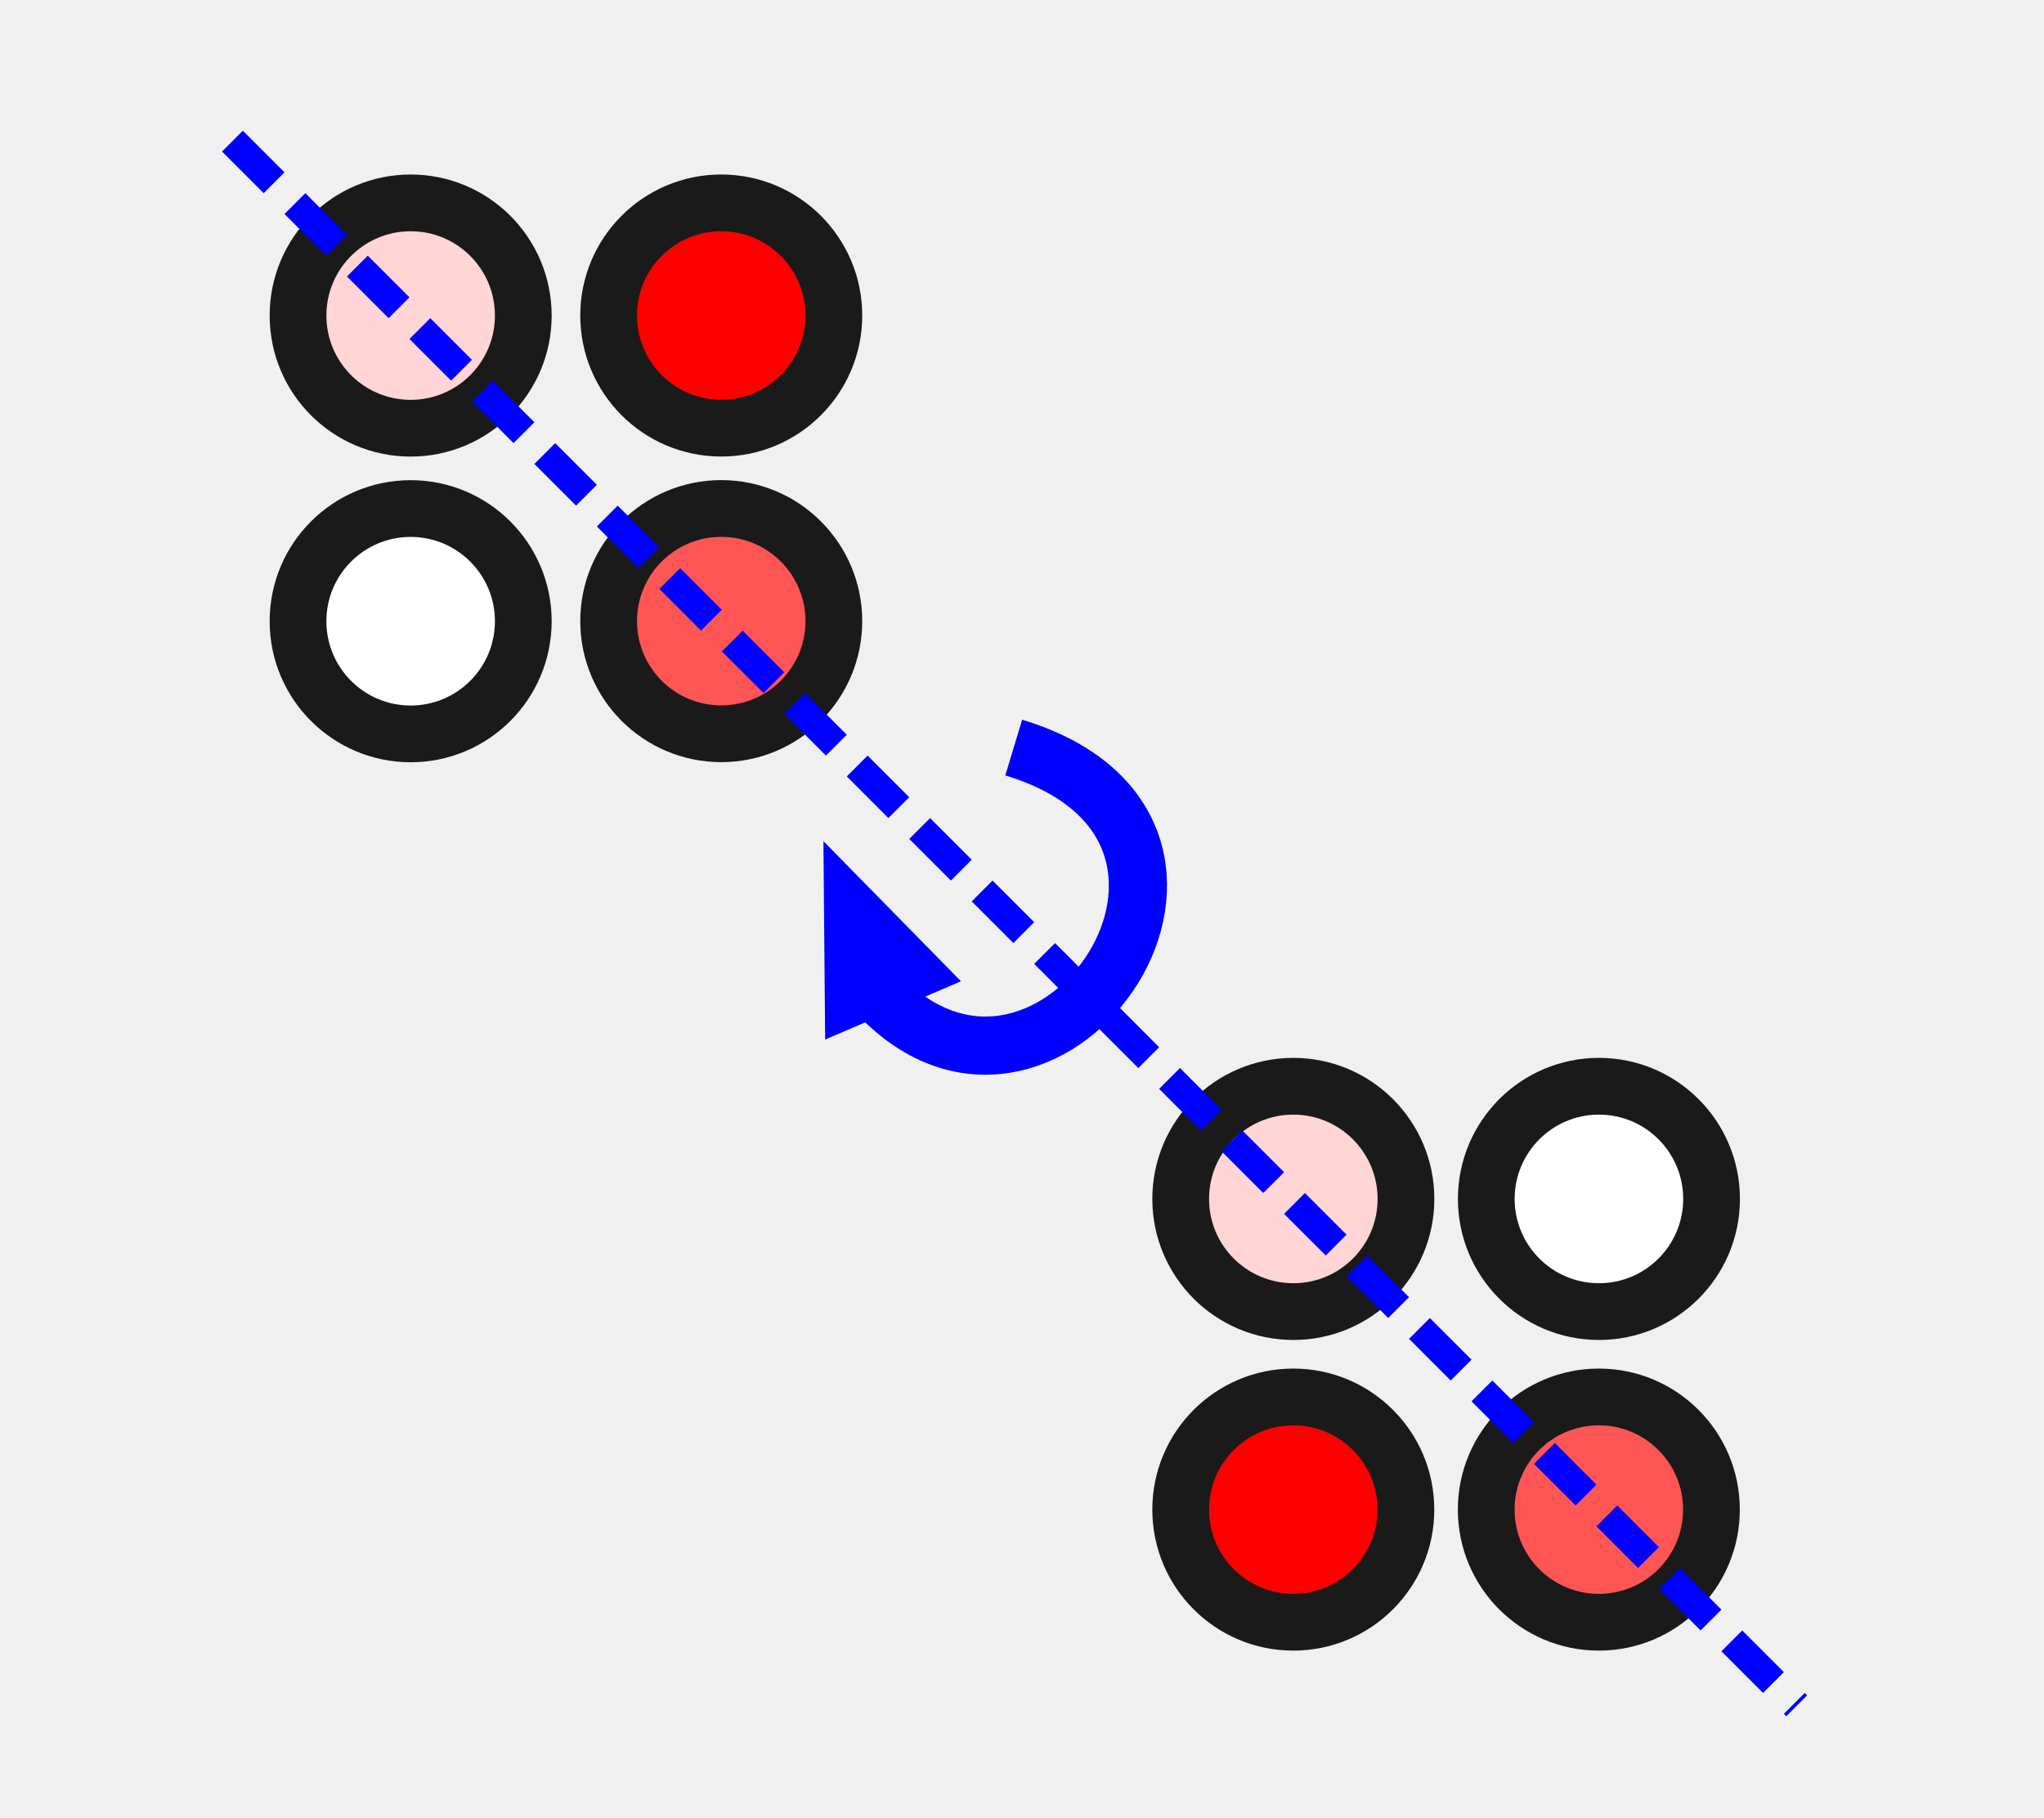
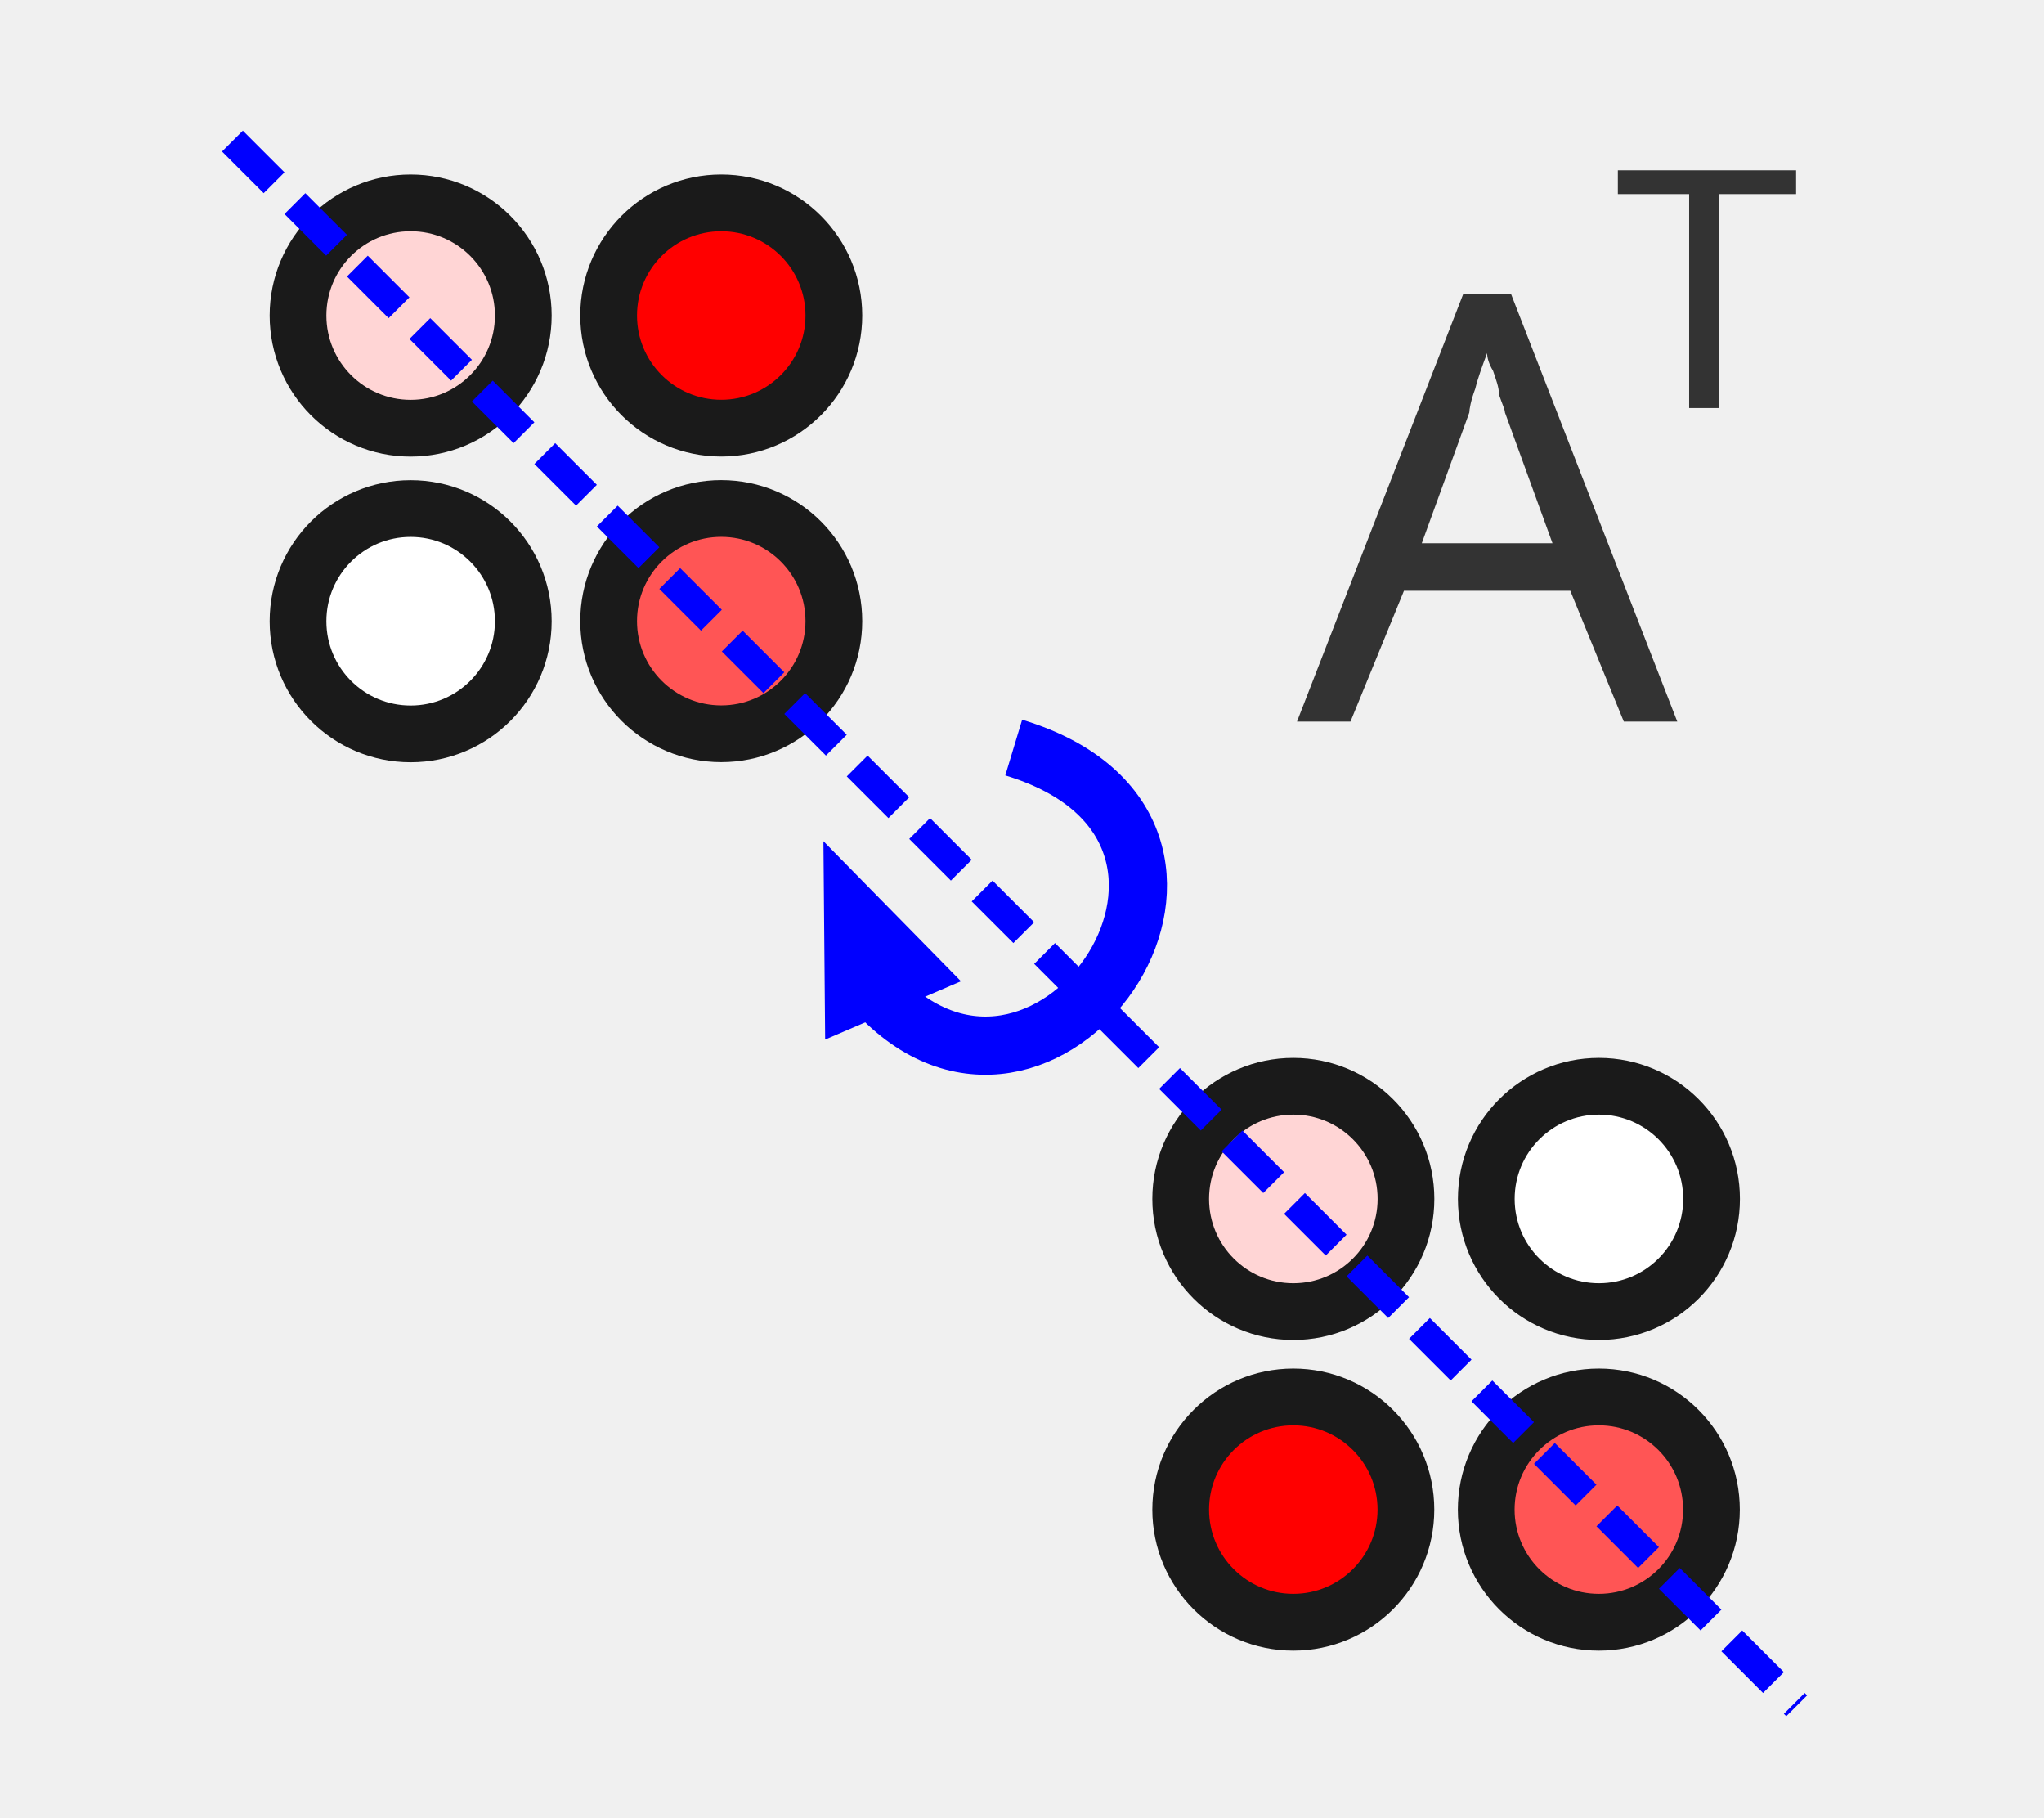
<svg xmlns="http://www.w3.org/2000/svg" width="18.345mm" height="16.306mm" viewBox="0 0 18.345 16.306" version="1.1" id="svg8">
  <defs id="defs2">
    <marker orient="auto" refY="0.0" refX="0.0" id="Arrow2Send" style="overflow:visible;">
      <path id="path10143" style="fill-rule:evenodd;stroke-width:0.625;stroke-linejoin:round;stroke:#000000;stroke-opacity:1;fill:#000000;fill-opacity:1" d="M 8.719,4.034 L -2.207,0.016 L 8.719,-4.002 C 6.973,-1.63 6.983,1.616 8.719,4.034 z " transform="scale(0.3) rotate(180) translate(-2.3,0)" />
    </marker>
    <marker orient="auto" refY="0.0" refX="0.0" id="marker17285" style="overflow:visible;">
      <path id="path17283" d="M 0.0,0.0 L 5.0,-5.0 L -12.5,0.0 L 5.0,5.0 L 0.0,0.0 z " style="fill-rule:evenodd;stroke:#000000;stroke-width:1pt;stroke-opacity:1;fill:#000000;fill-opacity:1" transform="scale(0.2) rotate(180) translate(6,0)" />
    </marker>
    <marker orient="auto" refY="0.0" refX="0.0" id="Arrow1Send" style="overflow:visible;">
      <path id="path10125" d="M 0.0,0.0 L 5.0,-5.0 L -12.5,0.0 L 5.0,5.0 L 0.0,0.0 z " style="fill-rule:evenodd;stroke:#000000;stroke-width:1pt;stroke-opacity:1;fill:#000000;fill-opacity:1" transform="scale(0.2) rotate(180) translate(6,0)" />
    </marker>
    <marker orient="auto" refY="0.0" refX="0.0" id="Arrow2Sstart" style="overflow:visible">
      <path id="path10140" style="fill-rule:evenodd;stroke-width:0.625;stroke-linejoin:round;stroke:#000000;stroke-opacity:1;fill:#000000;fill-opacity:1" d="M 8.719,4.034 L -2.207,0.016 L 8.719,-4.002 C 6.973,-1.63 6.983,1.616 8.719,4.034 z " transform="scale(0.3) translate(-2.3,0)" />
    </marker>
  </defs>
  <g id="layer1" transform="translate(-53.44961,-76.18607)">
    <g id="g17167" transform="translate(-0.5622396,0.1984375)">
      <g id="g1064" transform="matrix(1.264697,0,0,1.264697,-16.50459,-22.81415)">
        <g id="g930-5" transform="matrix(-1.170352,0,0,-1.170352,127.4479,183.2832)">
          <g id="g1012">
            <g transform="translate(-0.01307636,4.714935)" id="g941-4-4">
              <g id="g918-8-4" transform="matrix(0,1.764418,-1.764418,0,205.9493,-18.82344)">
                <g id="g880" transform="translate(0.06843332,0.1908587)">
                  <circle style="fill:#ffffff;fill-opacity:1;stroke:#1a1a1a;stroke-width:0.344;stroke-linecap:round;stroke-miterlimit:4;stroke-dasharray:none;stroke-opacity:1" id="path829-3-2-4-9-3" cx="-59.102" cy="-85.967" r="0.683" transform="matrix(0,0.566759,-0.566759,0,7.99612,116.7162)" />
                  <circle style="fill:#ffd5d5;fill-opacity:1;stroke:#1a1a1a;stroke-width:0.344;stroke-linecap:round;stroke-miterlimit:4;stroke-dasharray:none;stroke-opacity:1" id="path829-3-2-4-8-8-0" cx="-59.102" cy="-87.82" r="0.683" transform="matrix(0,0.566759,-0.566759,0,7.99612,116.7162)" />
                  <circle transform="rotate(90)" r="0.387" cy="-56.719" cx="84.287" id="path829-3-2-4-6-1-4" style="fill:#ff5555;fill-opacity:1;stroke:#1a1a1a;stroke-width:0.195;stroke-linecap:round;stroke-miterlimit:4;stroke-dasharray:none;stroke-opacity:1" />
                  <circle transform="rotate(90)" r="0.387" cy="-57.769" cx="84.287" id="path829-3-2-4-8-7-0-4" style="fill:#ff0000;fill-opacity:1;stroke:#1a1a1a;stroke-width:0.195;stroke-linecap:round;stroke-miterlimit:4;stroke-dasharray:none;stroke-opacity:1" />
                </g>
                <g id="g880-5" transform="matrix(0,-1,-1,0,138.0219,144.2128)">
                  <circle style="fill:#ffffff;fill-opacity:1;stroke:#1a1a1a;stroke-width:0.344;stroke-linecap:round;stroke-miterlimit:4;stroke-dasharray:none;stroke-opacity:1" id="path829-3-2-4-9-3-9" cx="-59.102" cy="-85.967" r="0.683" transform="matrix(0,0.566759,-0.566759,0,7.99612,116.7162)" />
                  <circle style="fill:#ffd5d5;fill-opacity:1;stroke:#1a1a1a;stroke-width:0.344;stroke-linecap:round;stroke-miterlimit:4;stroke-dasharray:none;stroke-opacity:1" id="path829-3-2-4-8-8-0-8" cx="-59.102" cy="-87.82" r="0.683" transform="matrix(0,0.566759,-0.566759,0,7.99612,116.7162)" />
                  <circle transform="rotate(90)" r="0.387" cy="-56.719" cx="84.287" id="path829-3-2-4-6-1-4-4" style="fill:#ff5555;fill-opacity:1;stroke:#1a1a1a;stroke-width:0.195;stroke-linecap:round;stroke-miterlimit:4;stroke-dasharray:none;stroke-opacity:1" />
                  <circle transform="rotate(90)" r="0.387" cy="-57.769" cx="84.287" id="path829-3-2-4-8-7-0-4-8" style="fill:#ff0000;fill-opacity:1;stroke:#1a1a1a;stroke-width:0.195;stroke-linecap:round;stroke-miterlimit:4;stroke-dasharray:none;stroke-opacity:1" />
                </g>
                <g id="g919" transform="rotate(-18.79276,55.99257,85.23741)">
                  <g id="g923" transform="matrix(1.306845,0,0,1.306845,-17.16648,-26.15707)">
                    <path style="fill:#0000ff;fill-opacity:0;stroke:#0000ff;stroke-width:0.153;stroke-linecap:butt;stroke-linejoin:miter;stroke-miterlimit:4;stroke-dasharray:none;stroke-opacity:1" d="M 56.182,85.506 C 55.749,86.11 55.103,85.249 55.666,84.968" id="path911" />
                    <path style="fill:#0000ff;stroke:#0000ff;stroke-width:0.07px;stroke-linecap:butt;stroke-linejoin:miter;stroke-opacity:1" d="m 55.654,84.839 0.022,0.284 0.341,-0.164 z" id="path915" />
+                     <text xml:space="preserve" style="font-style:normal;font-weight:normal;font-size:1.566px;line-height:1.25;font-family:sans-serif;letter-spacing:0px;word-spacing:0px;fill:#000000;fill-opacity:1;stroke:none;stroke-width:0.039" x="63.593" y="-80.801" id="text868" transform="rotate(108.7928)">
+                       <tspan id="tspan866" x="63.593" y="-80.801" style="fill:#333333;stroke-width:0.039">A</tspan>
+                     </text>
+                     <text xml:space="preserve" style="font-style:normal;font-weight:normal;font-size:0.875px;line-height:1.25;font-family:sans-serif;letter-spacing:0px;word-spacing:0px;fill:#000000;fill-opacity:1;stroke:none;stroke-width:0.022" x="64.42" y="-81.627" id="text872" transform="rotate(108.7928)">
+                       <tspan id="tspan870" x="64.42" y="-81.627" style="fill:#333333;stroke-width:0.022">T</tspan>
+                     </text>
                  </g>
                </g>
              </g>
            </g>
          </g>
        </g>
        <path style="fill:#0000ff;stroke:#0000ff;stroke-width:0.209;stroke-linecap:butt;stroke-linejoin:miter;stroke-miterlimit:4;stroke-dasharray:0.418, 0.209;stroke-dashoffset:0;stroke-opacity:1" d="M 57.407,79.124 68.508,90.225" id="path909" />
      </g>
    </g>
  </g>
</svg>
